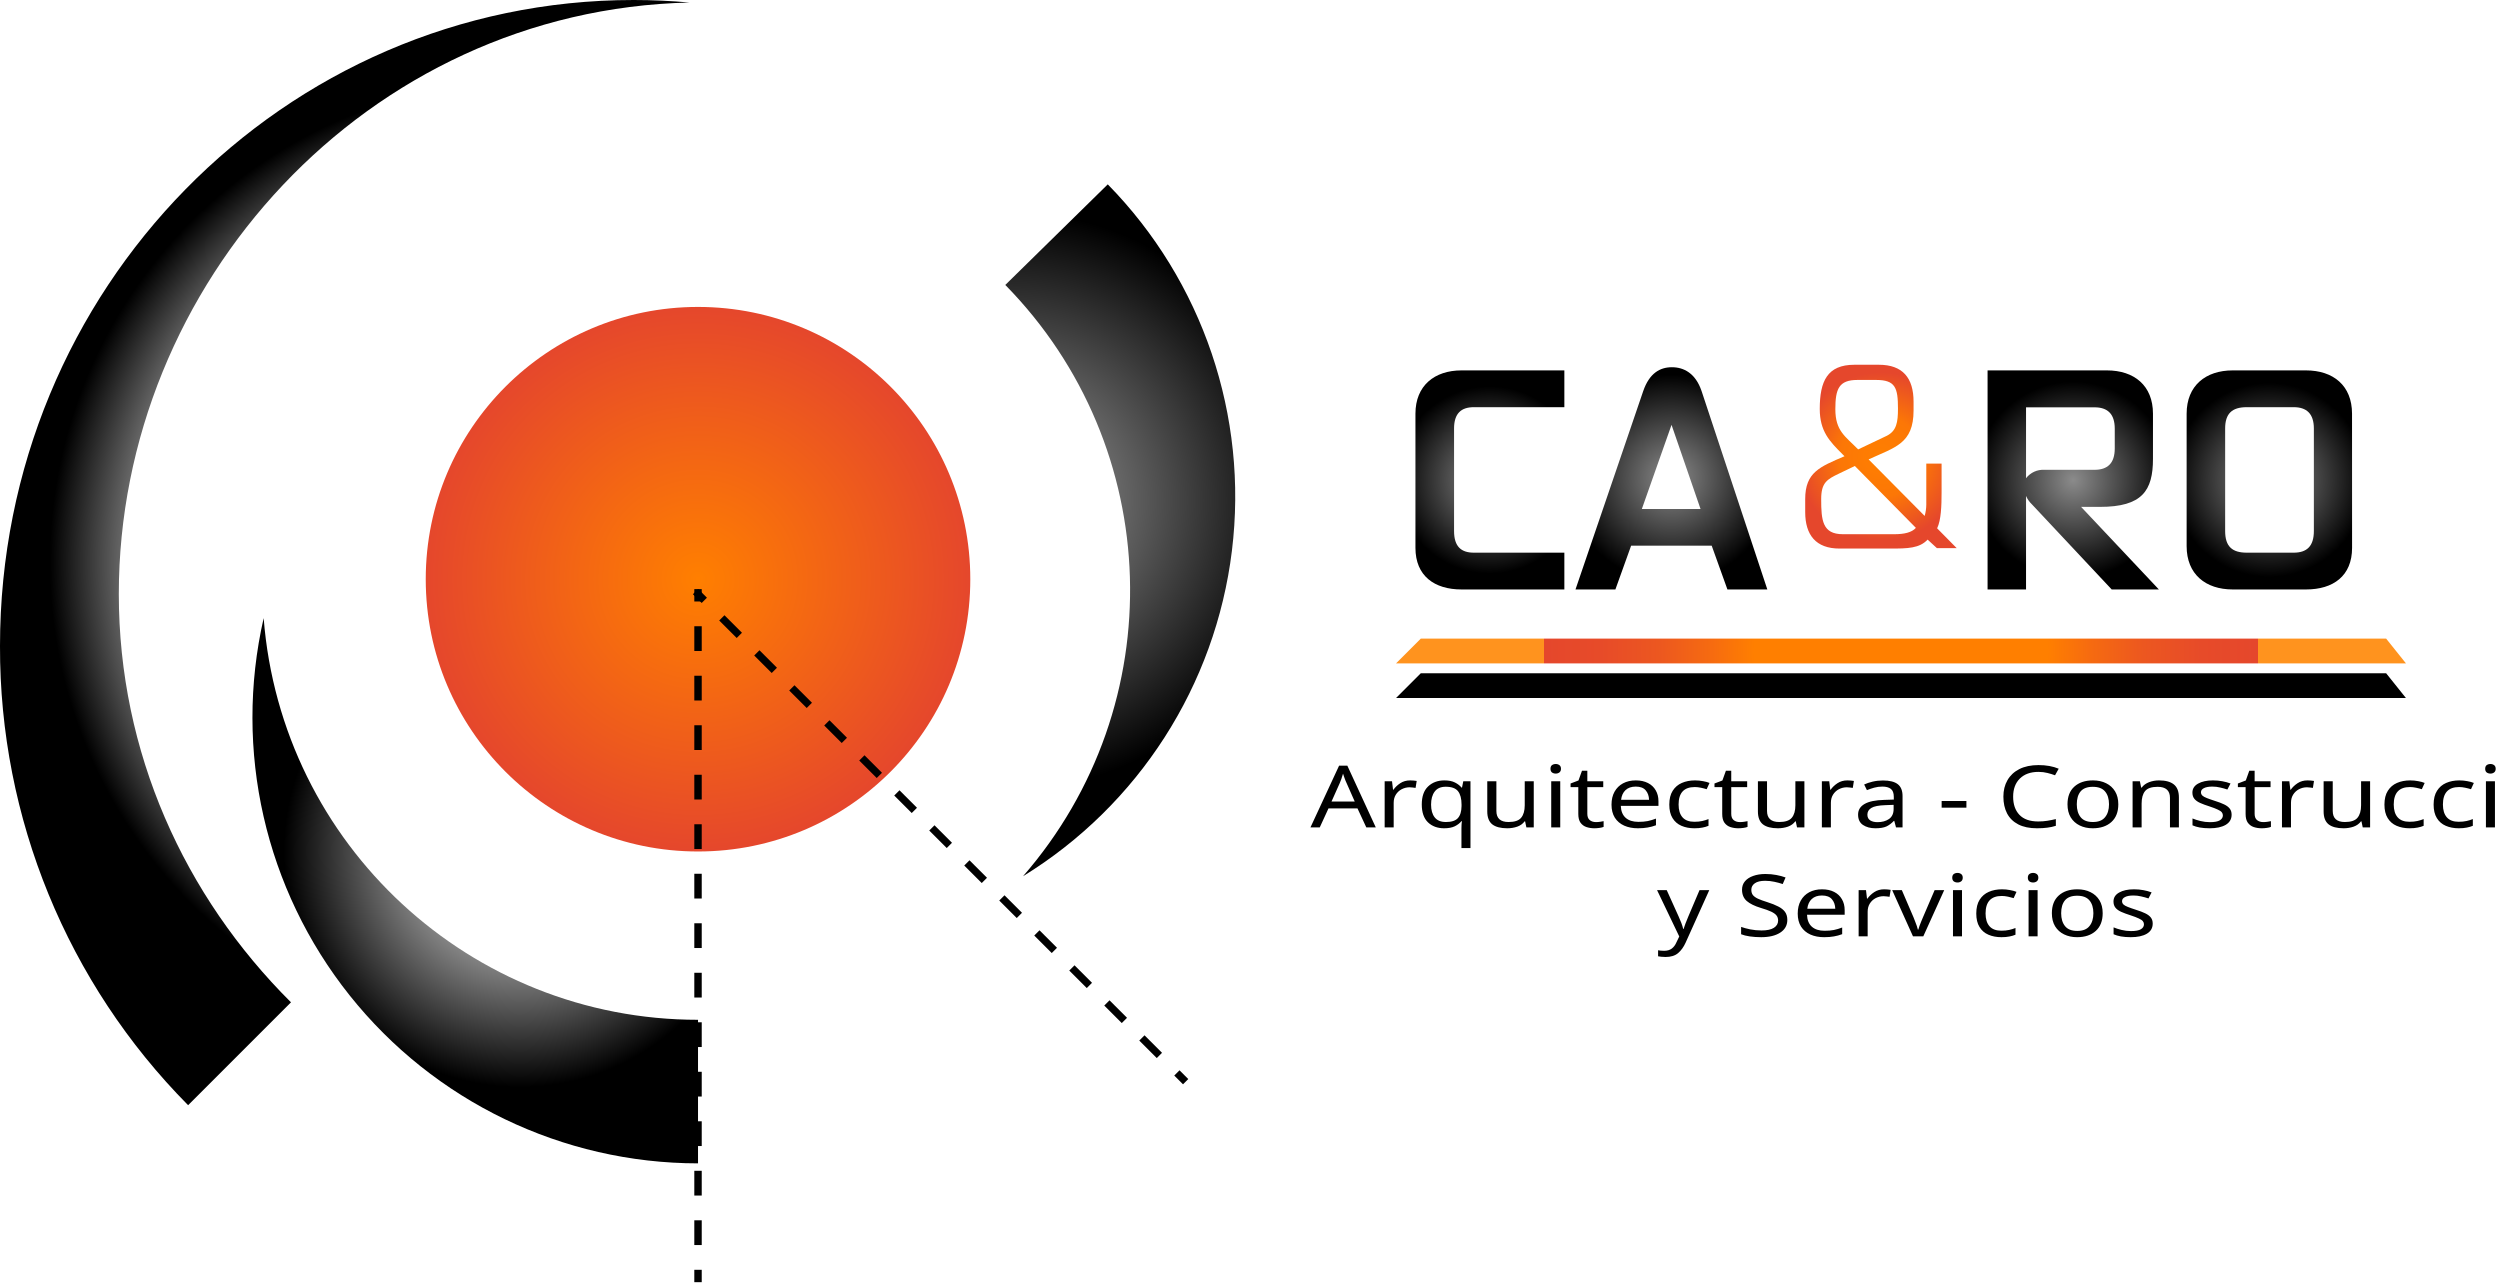
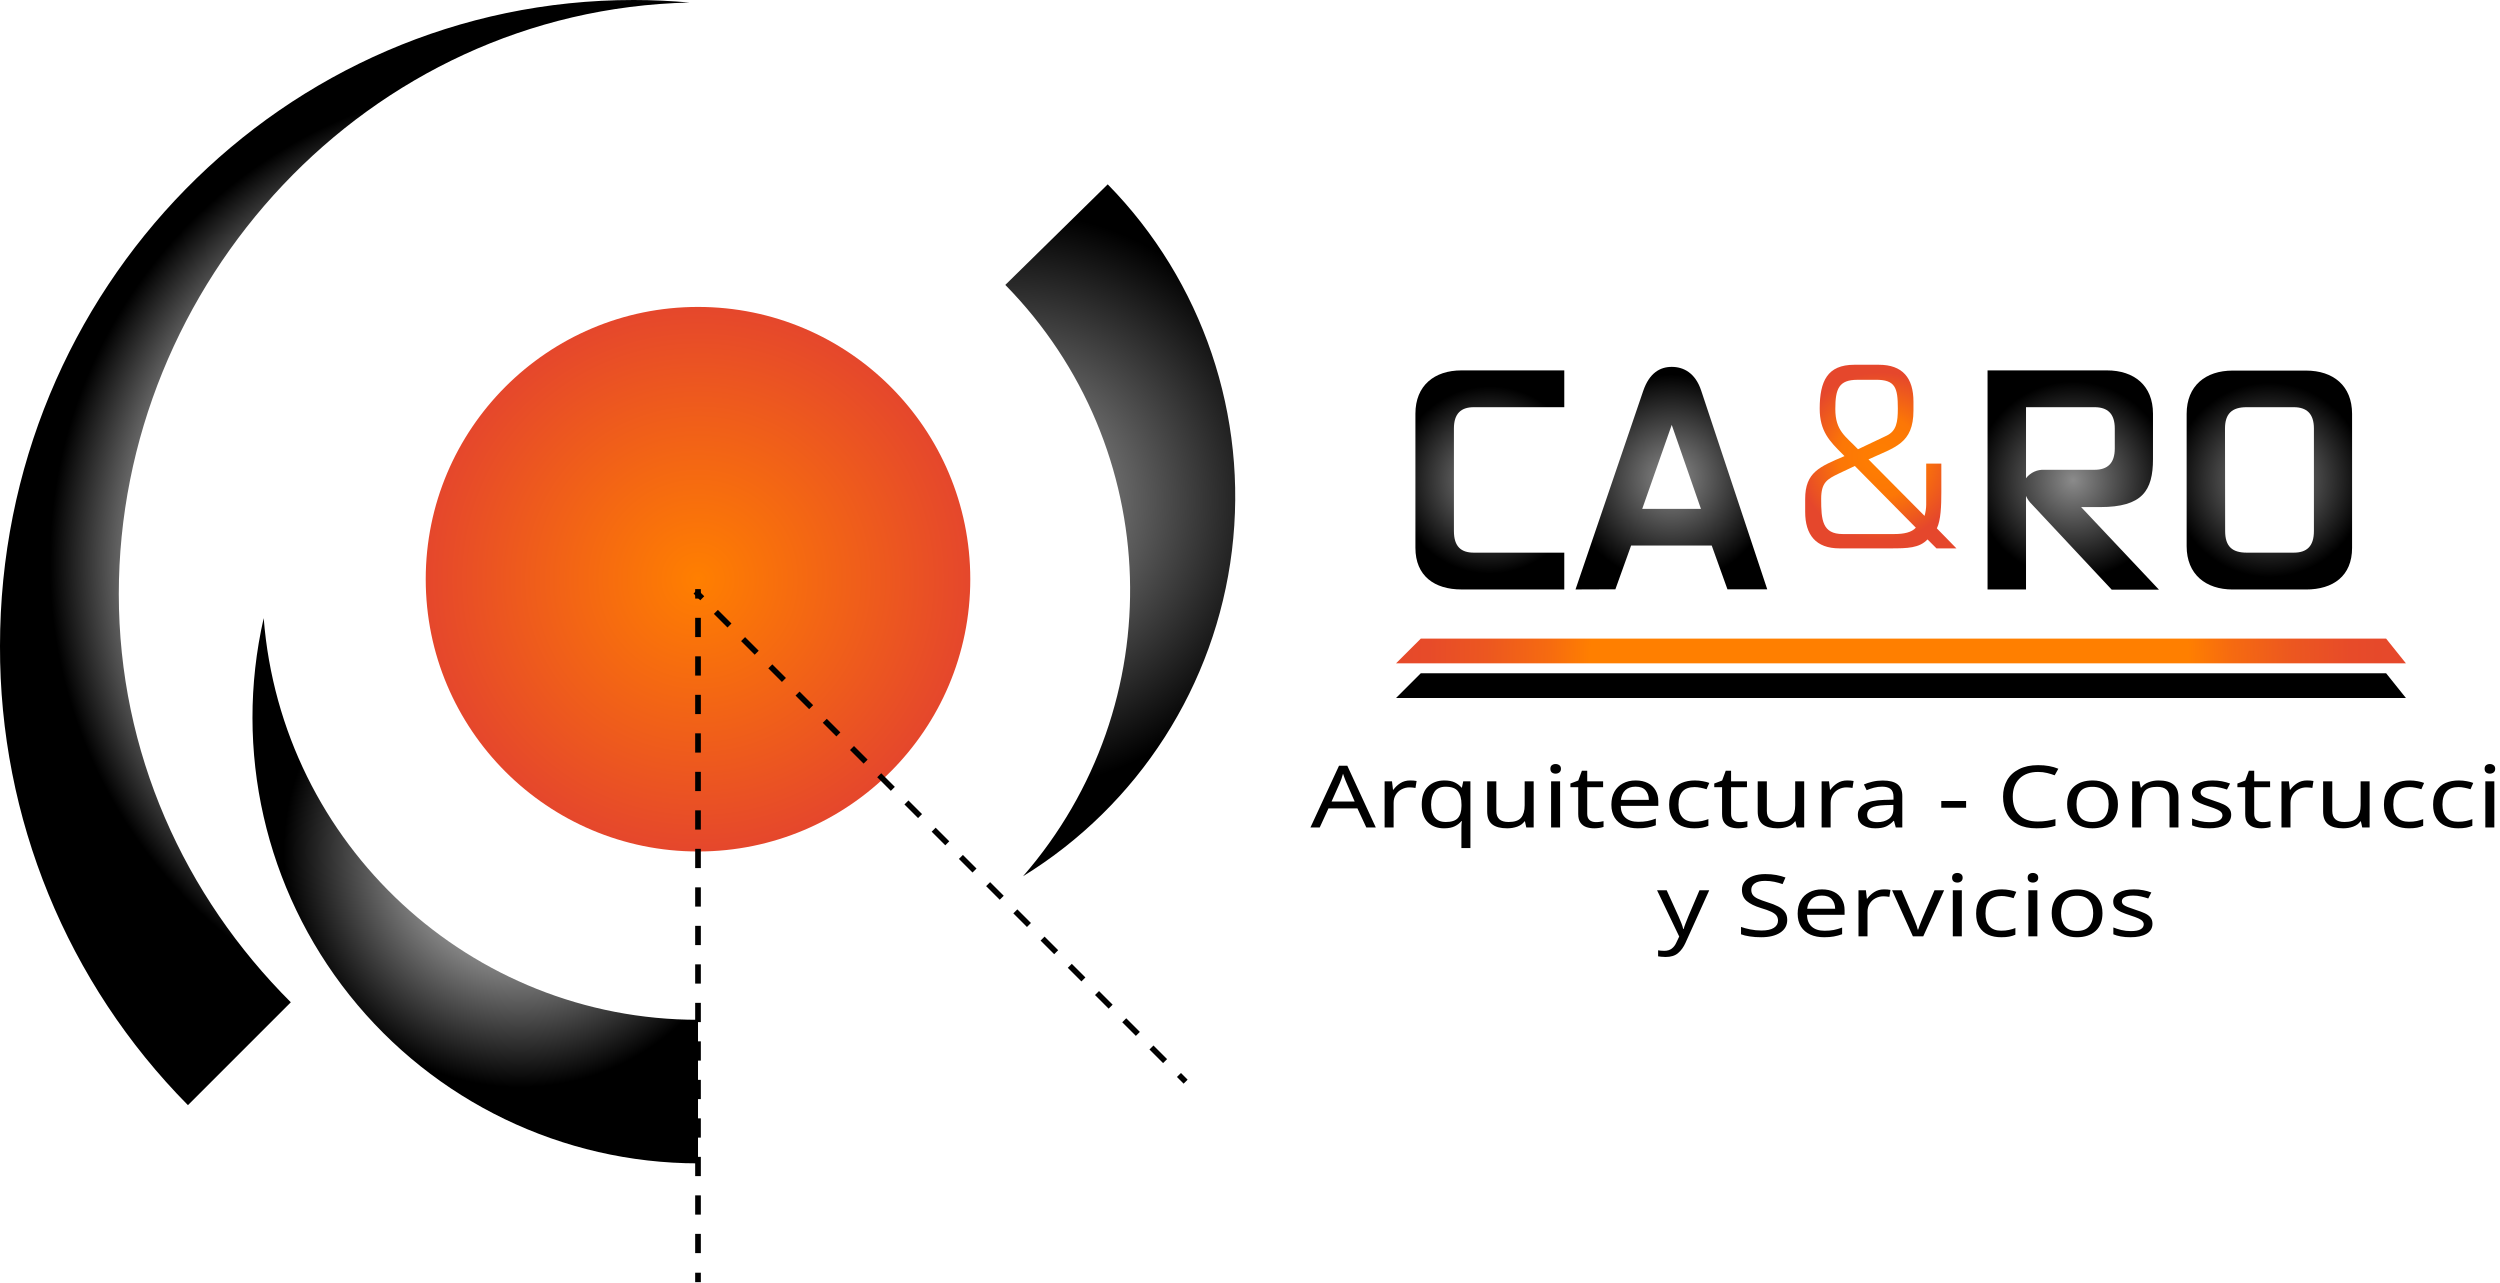
- <svg xmlns="http://www.w3.org/2000/svg" xmlns:xlink="http://www.w3.org/1999/xlink" viewBox="0 0 505 259">
+ <svg xmlns="http://www.w3.org/2000/svg" xmlns:xlink="http://www.w3.org/1999/xlink" viewBox="0 0 660.99 339">
  <defs>
-     <style>.cls-1{font-size:17.39px;font-family:SolPro-Light, Sol Pro;}.cls-2{fill:url(#Degradado_sin_nombre_596);}.cls-3{fill:url(#Degradado_sin_nombre_596-2);}.cls-4{fill:url(#Degradado_sin_nombre_596-3);}.cls-5{fill:url(#Degradado_sin_nombre_596-4);}.cls-6{fill:url(#Degradado_sin_nombre_579);}.cls-7{fill:url(#Degradado_sin_nombre_606);}.cls-8{fill:url(#Degradado_sin_nombre_570);}.cls-10,.cls-9{fill:none;stroke:#000;stroke-miterlimit:10;stroke-width:1.5px;}.cls-10{stroke-dasharray:5 5;}.cls-11{fill:url(#Degradado_sin_nombre_510);}.cls-12{fill:url(#Degradado_sin_nombre_562);}.cls-13{fill:url(#Degradado_sin_nombre_353);}</style>
-     <radialGradient id="Degradado_sin_nombre_596" cx="300.95" cy="96.95" r="18.91" gradientUnits="userSpaceOnUse">
+     <style>.cls-1{font-size:22.75px;font-family:SolPro-Light, Sol Pro;}.cls-2{fill:url(#Degradado_sin_nombre_596);}.cls-3{fill:url(#Degradado_sin_nombre_596-2);}.cls-4{fill:url(#Degradado_sin_nombre_596-3);}.cls-5{fill:url(#Degradado_sin_nombre_596-4);}.cls-6{fill:url(#Degradado_sin_nombre_579);}.cls-7{fill:url(#Degradado_sin_nombre_4);}.cls-8{fill:url(#Degradado_sin_nombre_570);}.cls-10,.cls-9{fill:none;stroke:#000;stroke-miterlimit:10;stroke-width:1.5px;}.cls-10{stroke-dasharray:5.09 5.09;}.cls-11{fill:url(#Degradado_sin_nombre_510);}.cls-12{fill:url(#Degradado_sin_nombre_562);}.cls-13{fill:url(#Degradado_sin_nombre_353);}</style>
+     <radialGradient id="Degradado_sin_nombre_596" cx="393.91" cy="126.89" r="24.76" gradientUnits="userSpaceOnUse">
      <stop offset="0" stop-color="#fff" />
      <stop offset="0" stop-color="#f6f6f6" />
      <stop offset="0" stop-color="#969696" />
      <stop offset="0" stop-color="#a0a0a0" />
      <stop offset="0" stop-color="#ededed" />
      <stop offset="0" stop-color="#f6f6f6" />
      <stop offset="0" />
      <stop offset="0" stop-color="#fff" />
      <stop offset="0" stop-color="#a5a5a5" />
      <stop offset="0" stop-color="#8b8b8b" />
      <stop offset="1" />
    </radialGradient>
-     <radialGradient id="Degradado_sin_nombre_596-2" cx="337.63" cy="96.61" r="20.98" xlink:href="#Degradado_sin_nombre_596" />
-     <radialGradient id="Degradado_sin_nombre_596-3" cx="418.79" cy="96.95" r="19.86" xlink:href="#Degradado_sin_nombre_596" />
-     <radialGradient id="Degradado_sin_nombre_596-4" cx="458.41" cy="96.95" r="19.6" xlink:href="#Degradado_sin_nombre_596" />
-     <radialGradient id="Degradado_sin_nombre_579" cx="379.94" cy="92.23" r="17" gradientUnits="userSpaceOnUse">
+     <radialGradient id="Degradado_sin_nombre_596-2" cx="441.91" cy="126.44" r="27.46" xlink:href="#Degradado_sin_nombre_596" />
+     <radialGradient id="Degradado_sin_nombre_596-3" cx="548.15" cy="126.89" r="26" xlink:href="#Degradado_sin_nombre_596" />
+     <radialGradient id="Degradado_sin_nombre_596-4" cx="600.01" cy="126.89" r="25.66" xlink:href="#Degradado_sin_nombre_596" />
+     <radialGradient id="Degradado_sin_nombre_579" cx="497.29" cy="120.71" r="22.25" gradientUnits="userSpaceOnUse">
      <stop offset="0" stop-color="#fff" />
      <stop offset="0" stop-color="#f6f6f6" />
      <stop offset="0" stop-color="#969696" />
      <stop offset="0" stop-color="#a0a0a0" />
      <stop offset="0" stop-color="#ededed" />
      <stop offset="0" stop-color="#f6f6f6" />
      <stop offset="0" stop-color="#ff7f00" />
      <stop offset="0.48" stop-color="#fc7706" />
      <stop offset="1" stop-color="#e5472c" />
    </radialGradient>
-     <radialGradient id="Degradado_sin_nombre_606" cx="384" cy="131.5" r="72.15" gradientUnits="userSpaceOnUse">
-       <stop offset="0.41" stop-color="#ff7f00" />
-       <stop offset="0.53" stop-color="#f66b10" />
-       <stop offset="0.68" stop-color="#ec5720" />
-       <stop offset="0.84" stop-color="#e74b29" />
+     <radialGradient id="Degradado_sin_nombre_4" cx="499.61" cy="175.12" r="138.44" gradientUnits="userSpaceOnUse">
+       <stop offset="0.57" stop-color="#ff7f00" />
+       <stop offset="0.65" stop-color="#f66b10" />
+       <stop offset="0.77" stop-color="#ec5720" />
+       <stop offset="0.88" stop-color="#e74b29" />
      <stop offset="1" stop-color="#e5472c" />
      <stop offset="1" stop-color="#ea5629" />
      <stop offset="1" stop-color="#f37124" />
      <stop offset="1" stop-color="#fa8421" />
      <stop offset="1" stop-color="#fe8f1f" />
      <stop offset="1" stop-color="#ff931e" />
    </radialGradient>
-     <radialGradient id="Degradado_sin_nombre_570" cx="141" cy="117" r="55" gradientUnits="userSpaceOnUse">
+     <radialGradient id="Degradado_sin_nombre_570" cx="184.55" cy="153.14" r="71.99" gradientUnits="userSpaceOnUse">
      <stop offset="0" stop-color="#fff" />
      <stop offset="0" stop-color="#f6f6f6" />
      <stop offset="0" stop-color="#969696" />
      <stop offset="0" stop-color="#a0a0a0" />
      <stop offset="0" stop-color="#ededed" />
      <stop offset="0" stop-color="#f6f6f6" />
      <stop offset="0" stop-color="#ff7f00" />
      <stop offset="1" stop-color="#e5472c" />
    </radialGradient>
-     <radialGradient id="Degradado_sin_nombre_510" cx="105" cy="171.93" r="54.18" gradientUnits="userSpaceOnUse">
+     <radialGradient id="Degradado_sin_nombre_510" cx="137.43" cy="225.04" r="70.92" gradientUnits="userSpaceOnUse">
      <stop offset="0" stop-color="#fff" />
      <stop offset="0.88" />
    </radialGradient>
-     <radialGradient id="Degradado_sin_nombre_562" cx="204.31" cy="101.12" r="60.73" gradientUnits="userSpaceOnUse">
+     <radialGradient id="Degradado_sin_nombre_562" cx="267.42" cy="132.36" r="79.48" gradientUnits="userSpaceOnUse">
      <stop offset="0" stop-color="#fff" />
      <stop offset="0" stop-color="#f6f6f6" />
      <stop offset="0" stop-color="#969696" />
      <stop offset="0" stop-color="#a0a0a0" />
      <stop offset="0" stop-color="#ededed" />
      <stop offset="0" stop-color="#f6f6f6" />
      <stop offset="0.3" stop-color="#707070" />
      <stop offset="0.96" />
    </radialGradient>
-     <radialGradient id="Degradado_sin_nombre_353" cx="107.15" cy="113.62" fx="114.774" r="102.63" gradientUnits="userSpaceOnUse">
+     <radialGradient id="Degradado_sin_nombre_353" cx="140.25" cy="148.72" fx="150.226" r="134.33" gradientUnits="userSpaceOnUse">
      <stop offset="0.62" stop-color="#fff" />
      <stop offset="0.95" />
    </radialGradient>
  </defs>
  <g id="Capa_2" data-name="Capa 2">
    <g id="Capa_1-2" data-name="Capa 1">
-       <text class="cls-1" transform="translate(264.71 167.14) scale(1.19 1)">Arquitectura - Construccion</text>
-       <text class="cls-1" transform="translate(334.71 189.14) scale(1.19 1)">y Servicios</text>
-       <path class="cls-2" d="M297.72,82.25c-2.61,0-4,1.31-4,4.31v20.71c0,3.12,1.42,4.37,4,4.37H316v7.43H295.22c-5.45,0-9.3-2.72-9.3-8.4V83.56c0-5.67,3.86-8.74,9.3-8.74H316v7.43Z" />
-       <path class="cls-3" d="M318.25,119.07,331.93,79c1.25-3.63,3.4-4.82,5.79-4.82s4.77,1.19,6,4.82L357,119.07h-8.06l-3.18-8.85H329.49l-3.18,8.85Zm19.4-33.25-6,17h11.86Z" />
-       <path class="cls-4" d="M410.45,101.88a5.2,5.2,0,0,1-1.19-1.7v18.89h-7.77V74.82H425.6c5.5,0,9.3,3.06,9.3,8.74v9.13c0,6.41-2.16,9.7-10.72,9.7h-3.8l15.71,16.68h-9.53Zm-1.19-5.28A4.39,4.39,0,0,1,413,94.9h10.1c2.61,0,4.08-1.3,4.08-4.31v-4c0-3-1.47-4.31-4.08-4.31H409.26Z" />
-       <path class="cls-5" d="M475.12,110.67c0,5.67-3.8,8.4-9.3,8.4H451c-5.45,0-9.3-3.06-9.3-8.74V83.56c0-5.67,3.86-8.74,9.3-8.74h14.81c5.5,0,9.3,3.06,9.3,8.74Zm-25.64-3.4c0,3.12,1.42,4.37,4.37,4.37h9.47c2.61,0,4.08-1.25,4.08-4.37V86.56c0-3-1.47-4.31-4.08-4.31h-9.47c-3,0-4.37,1.31-4.37,4.31Z" />
-       <path class="cls-6" d="M374.59,73.68h4.95c4.8,0,7,2.66,7,7.47v1.76c0,6.75-3.76,7.42-9.08,9.89l11.32,11.42a8.56,8.56,0,0,0,.33-2.24V93.65h3.09v5.75c0,2.81-.1,5.66-.9,7.32l3.95,4h-4L389.38,109c-1.66,1.76-4,1.81-7.51,1.81H371.59c-4.8,0-6.94-2.76-6.94-7.37v-2.62c0-5.42,2.95-6.52,7.94-8.66l-.43-.43c-2.57-2.57-4.57-4.61-4.57-9.13C367.59,77,369.12,73.68,374.59,73.68Zm-3.14,22c-2.38,1.14-3.57,1.81-3.57,5.14,0,4.28.24,7.09,4.38,7.09h10.37c2,0,3.52-.33,4.38-1.28L374.68,94.13Zm3.76-18.93c-3.76,0-4.47,1.81-4.47,5.9,0,4.42,2,5.47,4.61,8.13l5.8-2.76c1.95-1,2.24-2.71,2.24-5.47,0-4.23-.52-5.8-4.42-5.8Z" />
-       <polygon class="cls-7" points="282 134 486 134 482 129 287 129 282 134" />
-       <polygon points="282 141 486 141 482 136 287 136 282 141" />
-       <circle class="cls-8" cx="141" cy="117" r="55" />
-       <line class="cls-9" x1="141" y1="119" x2="141" y2="121.5" />
-       <line class="cls-10" x1="141" y1="126.5" x2="141" y2="254" />
-       <line class="cls-9" x1="141" y1="256.5" x2="141" y2="259" />
-       <line class="cls-9" x1="140.5" y1="119.5" x2="142.27" y2="121.27" />
-       <line class="cls-10" x1="145.81" y1="124.81" x2="235.96" y2="214.96" />
-       <line class="cls-9" x1="237.73" y1="216.73" x2="239.5" y2="218.5" />
-       <path class="cls-11" d="M141,206a88,88,0,0,1-87.74-81.14A90.07,90.07,0,0,0,141,235Z" />
-       <path class="cls-12" d="M203.07,57.56A88,88,0,0,1,206.65,177,90.07,90.07,0,0,0,223.77,37.24Z" />
-       <path class="cls-13" d="M38,223.25l20.78-20.78C37.21,181,24,151.94,24,120,24,57.45,74,2,139.3.51,135.57.18,131.81,0,128,0,57.31,0,0,58.43,0,130.5A131.36,131.36,0,0,0,38,223.25Z" />
+       <text class="cls-1" transform="translate(346.48 218.77) scale(1.19 1)">Arquitectura - Construccion</text>
+       <text class="cls-1" transform="translate(438.1 247.57) scale(1.19 1)">y Servicios</text>
+       <path class="cls-2" d="M389.68,107.66c-3.42,0-5.27,1.71-5.27,5.64v27.1c0,4.08,1.86,5.72,5.27,5.72h23.91v9.73H386.41c-7.13,0-12.18-3.56-12.18-11V109.37c0-7.43,5-11.44,12.18-11.44h27.18v9.73Z" />
+       <path class="cls-3" d="M416.56,155.85l17.9-52.5C436.09,98.6,438.91,97,442,97s6.24,1.56,7.8,6.31l17.45,52.5H456.73l-4.16-11.58H431.26l-4.16,11.58ZM442,112.34l-7.8,22.2h15.52Z" />
+       <path class="cls-4" d="M537.23,133.35a6.8,6.8,0,0,1-1.56-2.23v24.73H525.5V97.93h31.56c7.2,0,12.18,4,12.18,11.44v12c0,8.39-2.82,12.7-14,12.7h-5l20.57,21.83H558.32Zm-1.56-6.91a5.75,5.75,0,0,1,4.9-2.23h13.22c3.42,0,5.35-1.71,5.35-5.64V113.3c0-3.94-1.93-5.64-5.35-5.64H535.67Z" />
+       <path class="cls-5" d="M621.88,144.86c0,7.43-5,11-12.18,11H590.32c-7.13,0-12.18-4-12.18-11.44v-35c0-7.43,5-11.44,12.18-11.44H609.7c7.2,0,12.18,4,12.18,11.44Zm-33.56-4.46c0,4.08,1.86,5.72,5.72,5.72h12.4c3.42,0,5.35-1.63,5.35-5.72V113.3c0-3.94-1.93-5.64-5.35-5.64H594c-3.86,0-5.72,1.71-5.72,5.64Z" />
+       <path class="cls-6" d="M490.29,96.44h6.47c6.29,0,9.15,3.49,9.15,9.77v2.3c0,8.84-4.92,9.71-11.89,12.95l14.82,14.94a11.2,11.2,0,0,0,.44-2.93V122.58h4v7.53c0,3.67-.13,7.41-1.18,9.59l5.17,5.29H512l-2.37-2.37c-2.18,2.3-5.29,2.37-9.84,2.37H486.37c-6.29,0-9.09-3.61-9.09-9.65v-3.42c0-7.1,3.86-8.53,10.4-11.33l-.56-.56c-3.36-3.36-6-6-6-12C481.14,100.79,483.13,96.44,490.29,96.44Zm-4.11,28.76c-3.11,1.49-4.67,2.37-4.67,6.72,0,5.6.31,9.28,5.73,9.28h13.57c2.62,0,4.61-.44,5.73-1.68L490.41,123.2Zm4.92-24.78c-4.92,0-5.85,2.37-5.85,7.72,0,5.79,2.68,7.16,6,10.64l7.6-3.61c2.55-1.24,2.93-3.55,2.93-7.16,0-5.54-.69-7.6-5.79-7.6Z" />
+       <polygon class="cls-7" points="369.1 175.39 636.12 175.39 630.88 168.85 375.65 168.85 369.1 175.39" />
+       <polygon points="369.1 184.55 636.12 184.55 630.88 178.01 375.65 178.01 369.1 184.55" />
+       <circle class="cls-8" cx="184.55" cy="153.14" r="71.99" />
+       <line class="cls-9" x1="184.55" y1="155.76" x2="184.55" y2="158.26" />
+       <line class="cls-10" x1="184.55" y1="163.35" x2="184.55" y2="333.95" />
+       <line class="cls-9" x1="184.55" y1="336.5" x2="184.55" y2="339" />
+       <line class="cls-9" x1="183.9" y1="156.41" x2="185.67" y2="158.18" />
+       <line class="cls-10" x1="189.27" y1="161.78" x2="309.91" y2="282.42" />
+       <line class="cls-9" x1="311.71" y1="284.22" x2="313.47" y2="285.99" />
+       <path class="cls-11" d="M184.55,269.63A115.19,115.19,0,0,1,69.72,163.43,117.89,117.89,0,0,0,184.55,307.59Z" />
+       <path class="cls-12" d="M265.8,75.33a115.19,115.19,0,0,1,4.68,156.35A117.89,117.89,0,0,0,292.88,48.74Z" />
+       <path class="cls-13" d="M49.69,292.2,76.89,265C48.7,236.86,31.41,198.87,31.41,157.07,31.41,75.2,96.86,2.62,182.33.67,177.45.24,172.52,0,167.54,0,75,0,0,76.47,0,170.81A171.94,171.94,0,0,0,49.69,292.2Z" />
    </g>
  </g>
</svg>
